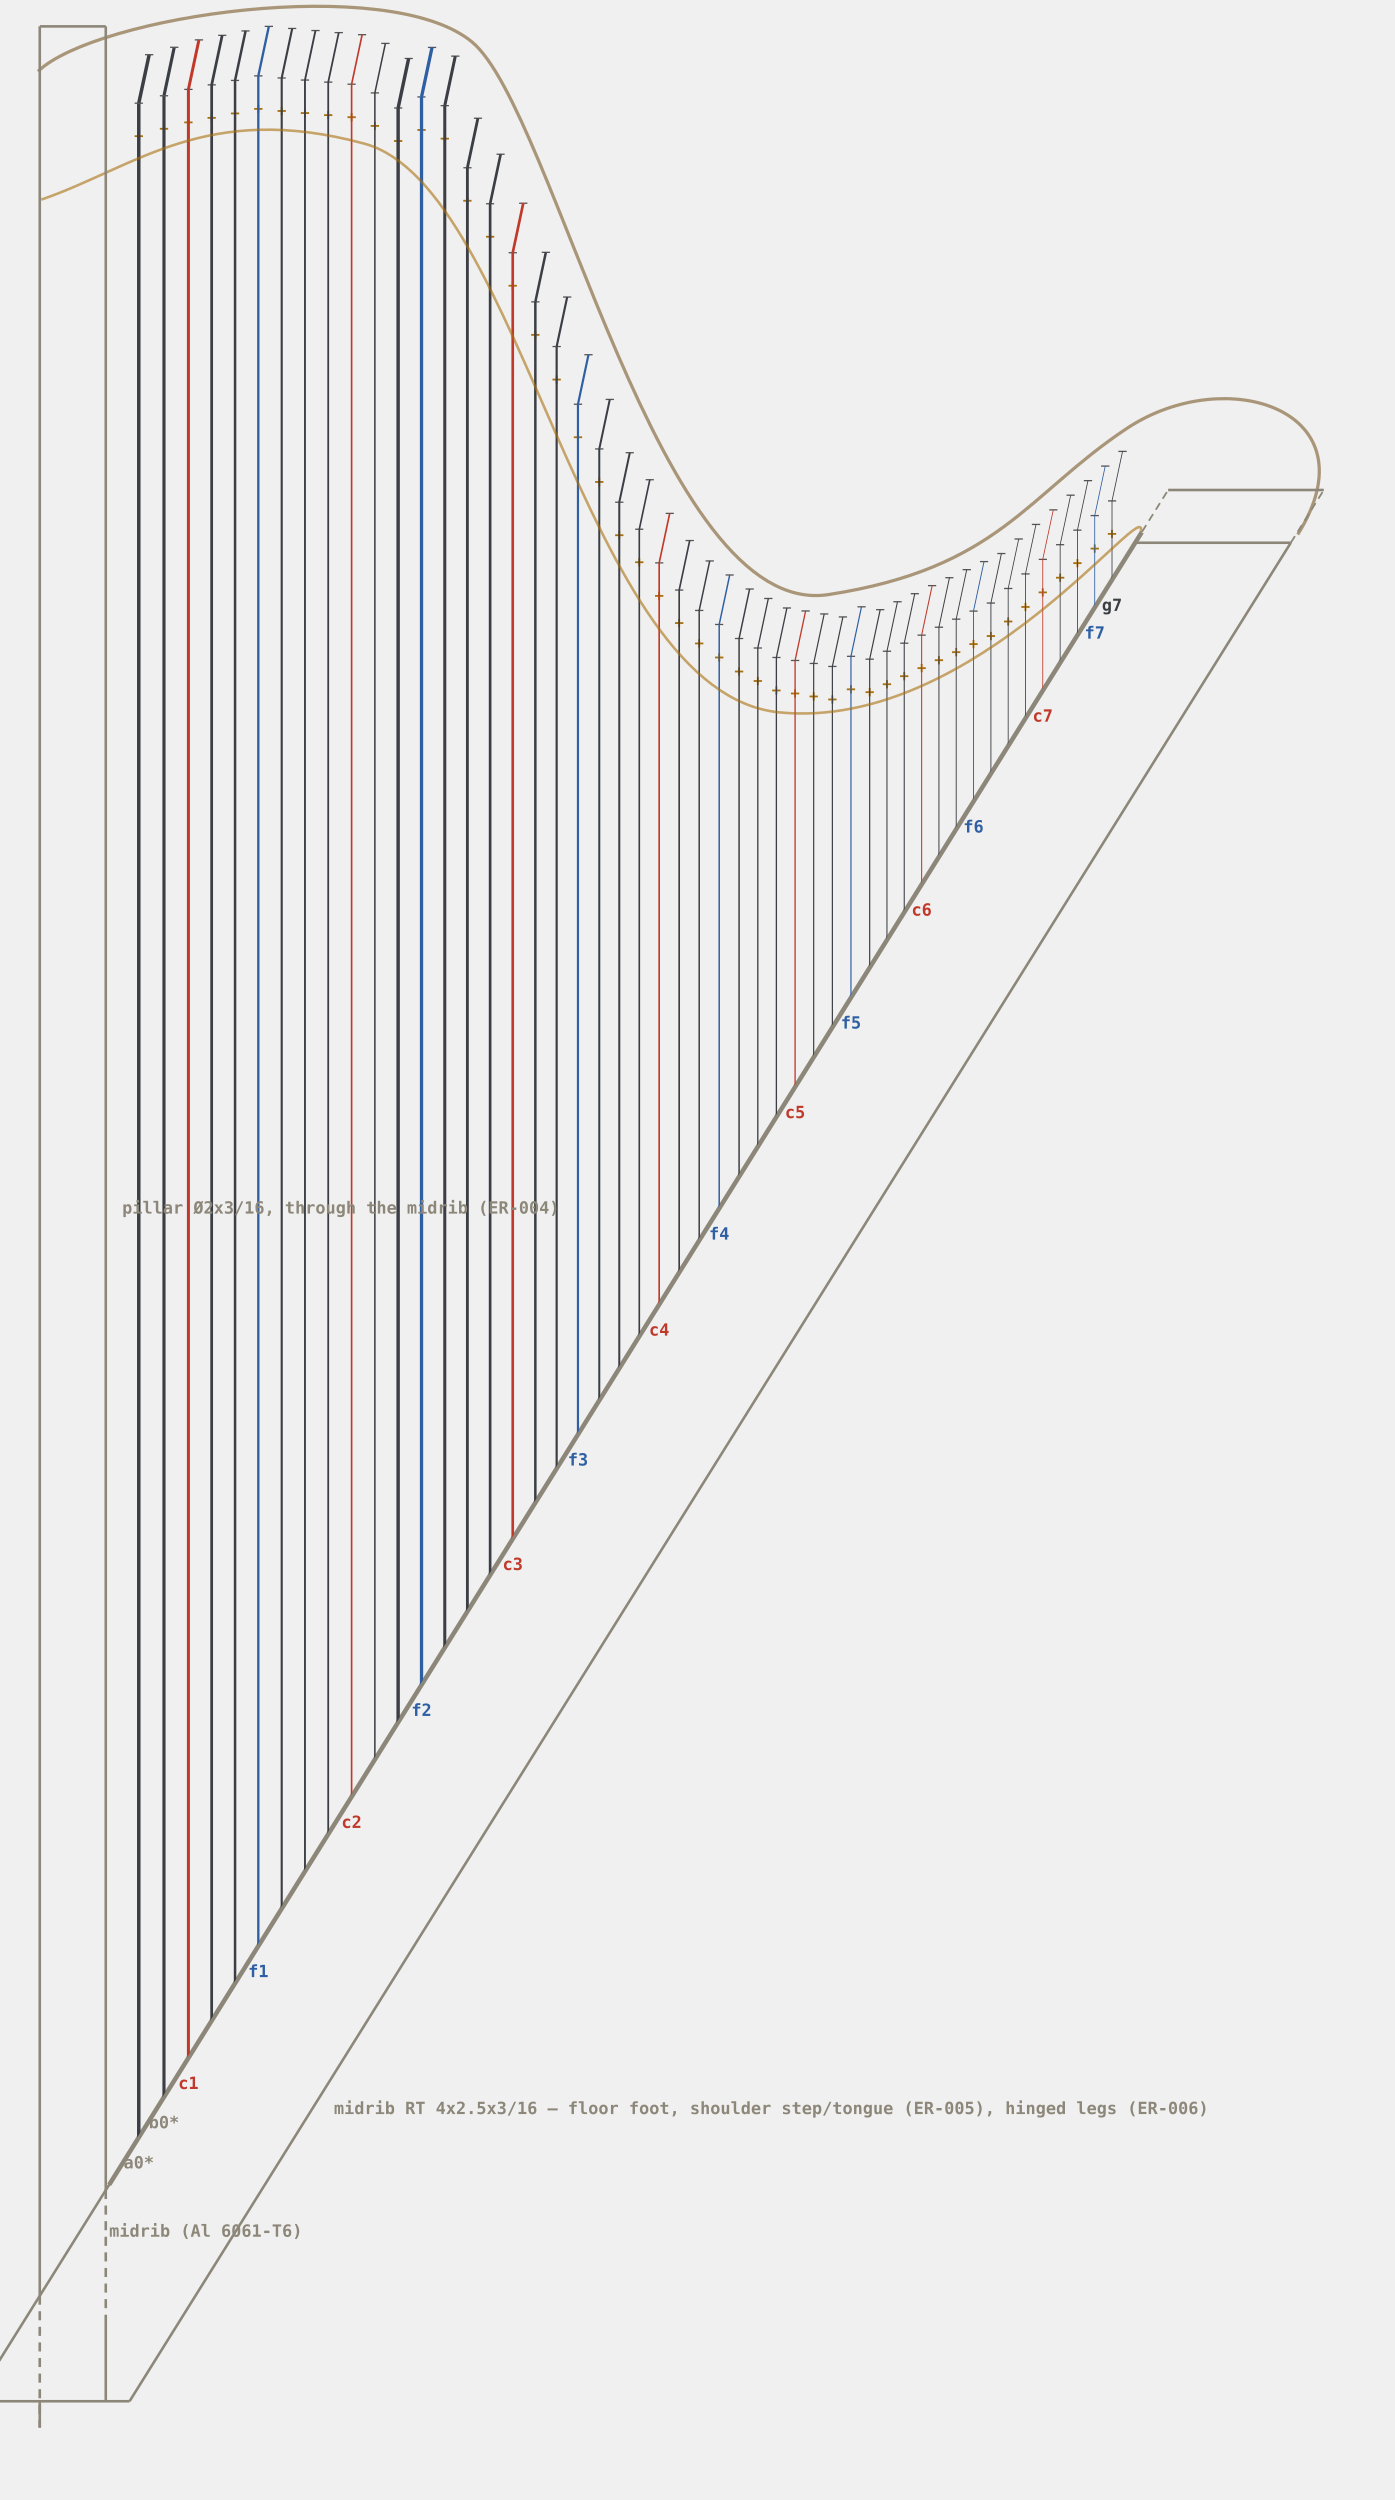
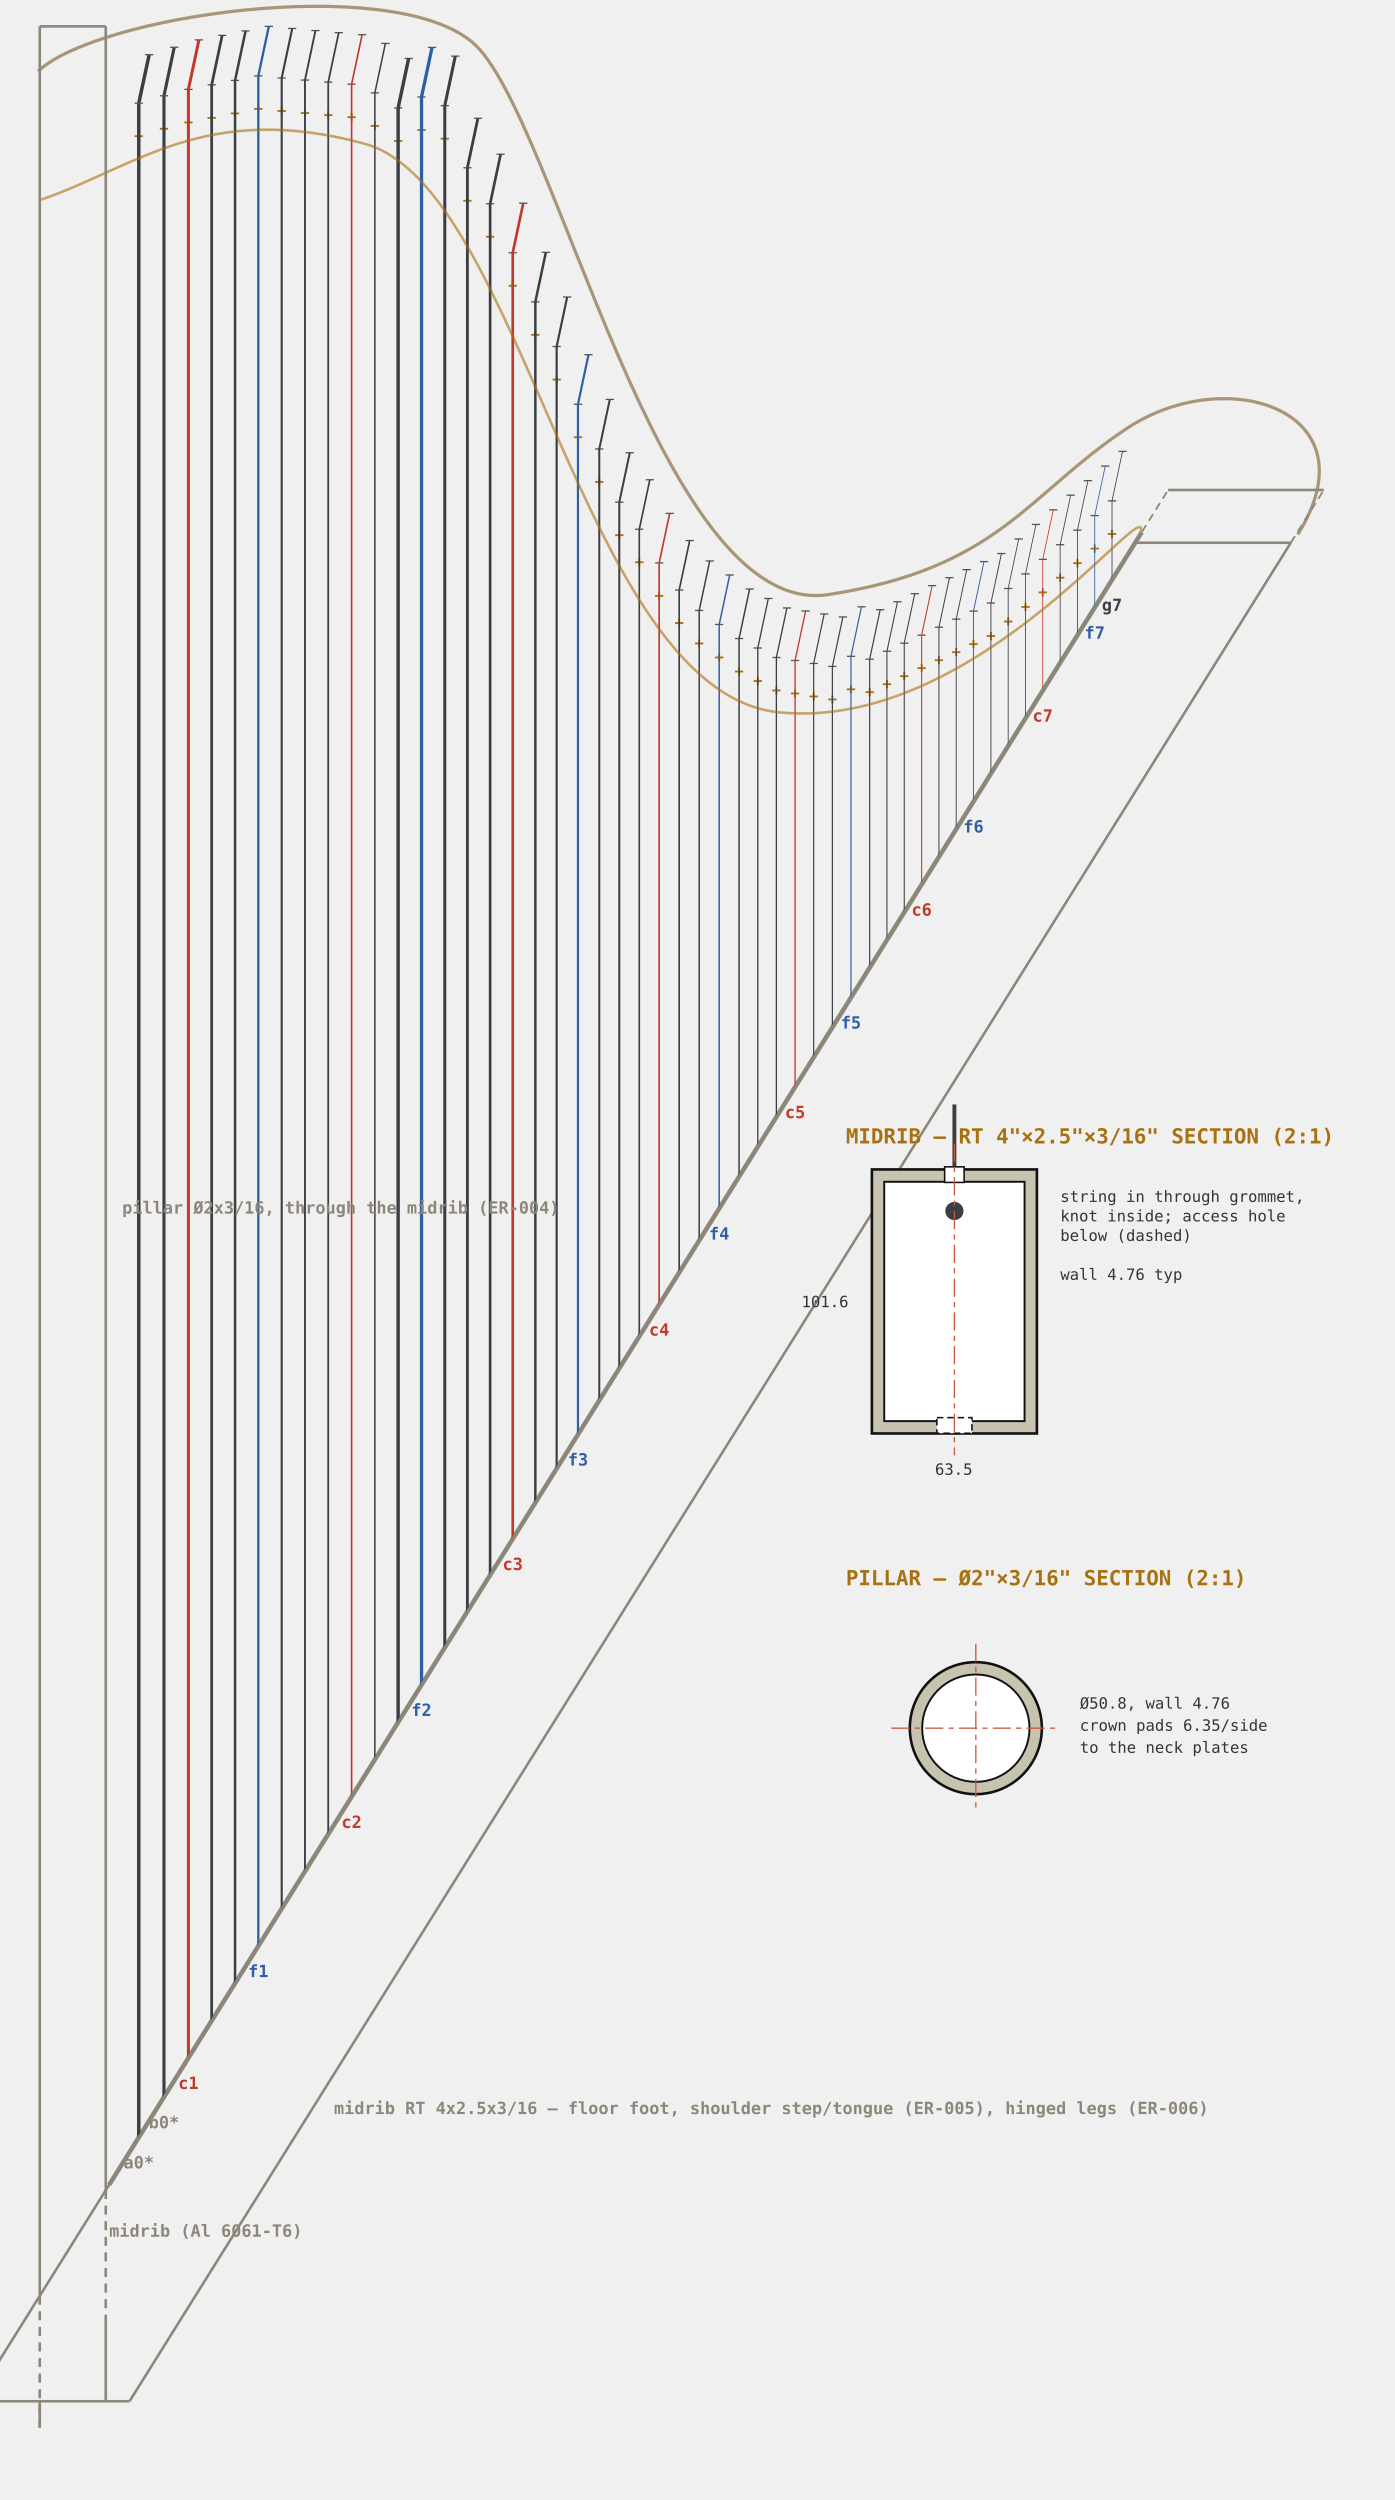
<svg xmlns="http://www.w3.org/2000/svg" width="1073mm" height="1924mm" viewBox="109 0 1073 1924" version="1.1" id="svg296">
  <defs id="defs296" />
  <style id="style1">.nl{font-size:13px;font-weight:700;font-family:ui-monospace,Menlo,Consolas,monospace}</style>
  <line x1="193.0" y1="1681.4" x2="987.7" y2="409.6" stroke="#8d877a" stroke-width="3.5" id="line1">
    </line>
  <text x="193.0" y="1721.4" class="nl" fill="#8d877a" id="text1">midrib (Al 6061-T6)</text>
  <g stroke="#555" stroke-width="1.0" fill="none" id="g95">
    <line x1="250.8" y1="68.8" x2="257.2" y2="68.8" id="line2" />
    <line x1="258.9" y1="30.7" x2="265.3" y2="30.7" id="line3" />
    <line x1="268.8" y1="65.3" x2="275.1" y2="65.3" id="line4" />
    <line x1="276.9" y1="27.2" x2="283.2" y2="27.2" id="line5" />
    <line x1="286.7" y1="61.9" x2="293.0" y2="61.9" id="line6" />
    <line x1="294.8" y1="23.8" x2="301.1" y2="23.8" id="line7" />
    <line x1="304.6" y1="58.4" x2="311.0" y2="58.4" id="line8" />
    <line x1="312.7" y1="20.3" x2="319.1" y2="20.3" id="line9" />
    <line x1="322.6" y1="60.0" x2="328.9" y2="60.0" id="line10" />
    <line x1="330.7" y1="21.9" x2="337.0" y2="21.9" id="line11" />
    <line x1="340.5" y1="61.6" x2="346.9" y2="61.6" id="line12" />
    <line x1="348.6" y1="23.5" x2="355.0" y2="23.5" id="line13" />
    <line x1="358.4" y1="63.2" x2="364.8" y2="63.2" id="line14" />
    <line x1="366.5" y1="25.1" x2="372.9" y2="25.1" id="line15" />
    <line x1="376.4" y1="64.8" x2="382.7" y2="64.8" id="line16" />
    <line x1="384.5" y1="26.7" x2="390.8" y2="26.7" id="line17" />
    <line x1="394.3" y1="71.5" x2="400.7" y2="71.5" id="line18" />
    <line x1="402.4" y1="33.4" x2="408.8" y2="33.4" id="line19" />
    <line x1="412.3" y1="83.1" x2="418.6" y2="83.1" id="line20" />
    <line x1="420.4" y1="45.0" x2="426.7" y2="45.0" id="line21" />
    <line x1="430.2" y1="74.6" x2="436.5" y2="74.6" id="line22" />
    <line x1="438.3" y1="36.5" x2="444.7" y2="36.5" id="line23" />
    <line x1="448.1" y1="81.3" x2="454.5" y2="81.3" id="line24" />
    <line x1="456.2" y1="43.2" x2="462.6" y2="43.2" id="line25" />
    <line x1="465.6" y1="129.1" x2="471.9" y2="129.1" id="line26" />
    <line x1="473.7" y1="91.0" x2="480.0" y2="91.0" id="line27" />
    <line x1="483.0" y1="156.8" x2="489.3" y2="156.8" id="line28" />
    <line x1="491.1" y1="118.7" x2="497.4" y2="118.7" id="line29" />
    <line x1="500.4" y1="194.5" x2="506.8" y2="194.5" id="line30" />
    <line x1="508.5" y1="156.4" x2="514.9" y2="156.4" id="line31" />
    <line x1="517.8" y1="232.3" x2="524.2" y2="232.3" id="line32" />
    <line x1="525.9" y1="194.2" x2="532.3" y2="194.2" id="line33" />
    <line x1="534.2" y1="266.7" x2="540.6" y2="266.7" id="line34" />
    <line x1="542.3" y1="228.6" x2="548.7" y2="228.6" id="line35" />
    <line x1="550.6" y1="311.1" x2="557.0" y2="311.1" id="line36" />
    <line x1="558.7" y1="273.0" x2="565.1" y2="273.0" id="line37" />
    <line x1="567.0" y1="345.5" x2="573.4" y2="345.5" id="line38" />
    <line x1="575.1" y1="307.4" x2="581.5" y2="307.4" id="line39" />
    <line x1="582.4" y1="386.5" x2="588.8" y2="386.5" id="line40" />
    <line x1="590.5" y1="348.4" x2="596.8" y2="348.4" id="line41" />
    <line x1="597.8" y1="407.3" x2="604.1" y2="407.3" id="line42" />
    <line x1="605.9" y1="369.2" x2="612.2" y2="369.2" id="line43" />
    <line x1="613.2" y1="433.2" x2="619.5" y2="433.2" id="line44" />
    <line x1="621.3" y1="395.1" x2="627.6" y2="395.1" id="line45" />
    <line x1="628.5" y1="454.1" x2="634.9" y2="454.1" id="line46" />
    <line x1="636.6" y1="416.0" x2="643.0" y2="416.0" id="line47" />
    <line x1="643.9" y1="469.8" x2="650.3" y2="469.8" id="line48" />
    <line x1="652.0" y1="431.7" x2="658.4" y2="431.7" id="line49" />
    <line x1="659.3" y1="480.6" x2="665.6" y2="480.6" id="line50" />
    <line x1="667.4" y1="442.5" x2="673.7" y2="442.5" id="line51" />
    <line x1="674.6" y1="491.4" x2="681.0" y2="491.4" id="line52" />
    <line x1="682.8" y1="453.3" x2="689.1" y2="453.3" id="line53" />
    <line x1="689.0" y1="498.7" x2="695.4" y2="498.7" id="line54" />
    <line x1="697.1" y1="460.6" x2="703.5" y2="460.6" id="line55" />
    <line x1="703.4" y1="506.0" x2="709.7" y2="506.0" id="line56" />
    <line x1="711.5" y1="467.9" x2="717.8" y2="467.9" id="line57" />
    <line x1="717.7" y1="508.3" x2="724.1" y2="508.3" id="line58" />
    <line x1="725.8" y1="470.2" x2="732.2" y2="470.2" id="line59" />
    <line x1="732.1" y1="510.6" x2="738.4" y2="510.6" id="line60" />
    <line x1="740.2" y1="472.5" x2="746.5" y2="472.5" id="line61" />
    <line x1="746.4" y1="512.9" x2="752.8" y2="512.9" id="line62" />
    <line x1="754.5" y1="474.8" x2="760.9" y2="474.8" id="line63" />
    <line x1="760.8" y1="505.1" x2="767.1" y2="505.1" id="line64" />
    <line x1="768.9" y1="467.0" x2="775.2" y2="467.0" id="line65" />
    <line x1="775.1" y1="507.3" x2="781.5" y2="507.3" id="line66" />
    <line x1="783.2" y1="469.2" x2="789.6" y2="469.2" id="line67" />
    <line x1="788.4" y1="501.2" x2="794.8" y2="501.2" id="line68" />
    <line x1="796.5" y1="463.1" x2="802.9" y2="463.1" id="line69" />
    <line x1="801.8" y1="495.0" x2="808.1" y2="495.0" id="line70" />
    <line x1="809.9" y1="456.9" x2="816.2" y2="456.9" id="line71" />
    <line x1="815.1" y1="488.8" x2="821.4" y2="488.8" id="line72" />
    <line x1="823.2" y1="450.7" x2="829.5" y2="450.7" id="line73" />
    <line x1="828.4" y1="482.7" x2="834.8" y2="482.7" id="line74" />
    <line x1="836.5" y1="444.6" x2="842.8" y2="444.6" id="line75" />
    <line x1="841.7" y1="476.5" x2="848.1" y2="476.5" id="line76" />
    <line x1="849.8" y1="438.4" x2="856.2" y2="438.4" id="line77" />
    <line x1="855.1" y1="470.3" x2="861.4" y2="470.3" id="line78" />
    <line x1="863.2" y1="432.2" x2="869.5" y2="432.2" id="line79" />
    <line x1="868.4" y1="464.1" x2="874.7" y2="464.1" id="line80" />
    <line x1="876.5" y1="426.0" x2="882.8" y2="426.0" id="line81" />
    <line x1="881.7" y1="452.9" x2="888.1" y2="452.9" id="line82" />
    <line x1="889.8" y1="414.8" x2="896.2" y2="414.8" id="line83" />
    <line x1="895.0" y1="441.7" x2="901.4" y2="441.7" id="line84" />
    <line x1="903.1" y1="403.6" x2="909.5" y2="403.6" id="line85" />
    <line x1="908.4" y1="430.5" x2="914.7" y2="430.5" id="line86" />
    <line x1="916.5" y1="392.4" x2="922.8" y2="392.4" id="line87" />
    <line x1="921.7" y1="419.2" x2="928.0" y2="419.2" id="line88" />
    <line x1="929.8" y1="381.1" x2="936.1" y2="381.1" id="line89" />
    <line x1="935.0" y1="408.0" x2="941.3" y2="408.0" id="line90" />
    <line x1="943.1" y1="369.9" x2="949.5" y2="369.9" id="line91" />
    <line x1="948.3" y1="396.8" x2="954.7" y2="396.8" id="line92" />
    <line x1="956.4" y1="358.7" x2="962.8" y2="358.7" id="line93" />
    <line x1="961.7" y1="385.5" x2="968.0" y2="385.5" id="line94" />
    <line x1="969.7" y1="347.4" x2="976.1" y2="347.4" id="line95" />
  </g>
  <line x1="254.0" y1="68.8" x2="262.1" y2="30.7" stroke="#c0392b" stroke-width="2.311" id="line96" />
  <line x1="271.9" y1="65.3" x2="280.0" y2="27.2" stroke="#3b3e44" stroke-width="2.108" id="line97" />
  <line x1="289.9" y1="61.9" x2="298.0" y2="23.8" stroke="#3b3e44" stroke-width="1.930" id="line98" />
  <line x1="307.8" y1="58.4" x2="315.9" y2="20.3" stroke="#2e5fa3" stroke-width="1.803" id="line99" />
  <line x1="325.8" y1="60.0" x2="333.9" y2="21.9" stroke="#3b3e44" stroke-width="1.626" id="line100" />
  <line x1="343.7" y1="61.6" x2="351.8" y2="23.5" stroke="#3b3e44" stroke-width="1.448" id="line101" />
  <line x1="361.6" y1="63.2" x2="369.7" y2="25.1" stroke="#3b3e44" stroke-width="1.372" id="line102" />
  <line x1="379.6" y1="64.8" x2="387.7" y2="26.7" stroke="#c0392b" stroke-width="1.270" id="line103" />
  <line x1="397.5" y1="71.5" x2="405.6" y2="33.4" stroke="#3b3e44" stroke-width="1.168" id="line104" />
  <line x1="415.4" y1="83.1" x2="423.5" y2="45.0" stroke="#3b3e44" stroke-width="2.642" id="line105" />
  <line x1="433.4" y1="74.6" x2="441.5" y2="36.5" stroke="#2e5fa3" stroke-width="2.540" id="line106" />
  <line x1="451.3" y1="81.3" x2="459.4" y2="43.2" stroke="#3b3e44" stroke-width="2.337" id="line107" />
  <line x1="468.7" y1="129.1" x2="476.8" y2="91.0" stroke="#3b3e44" stroke-width="2.184" id="line108" />
  <line x1="486.2" y1="156.8" x2="494.3" y2="118.7" stroke="#3b3e44" stroke-width="2.057" id="line109" />
  <line x1="503.6" y1="194.5" x2="511.7" y2="156.4" stroke="#c0392b" stroke-width="2.057" id="line110" />
  <line x1="521.0" y1="232.3" x2="529.1" y2="194.2" stroke="#3b3e44" stroke-width="1.930" id="line111" />
  <line x1="537.4" y1="266.7" x2="545.5" y2="228.6" stroke="#3b3e44" stroke-width="1.676" id="line112" />
  <line x1="553.8" y1="311.1" x2="561.9" y2="273.0" stroke="#2e5fa3" stroke-width="1.676" id="line113" />
  <line x1="570.2" y1="345.5" x2="578.3" y2="307.4" stroke="#3b3e44" stroke-width="1.549" id="line114" />
  <line x1="585.6" y1="386.5" x2="593.7" y2="348.4" stroke="#3b3e44" stroke-width="1.549" id="line115" />
  <line x1="601.0" y1="407.3" x2="609.1" y2="369.2" stroke="#3b3e44" stroke-width="1.270" id="line116" />
  <line x1="616.3" y1="433.2" x2="624.4" y2="395.1" stroke="#c0392b" stroke-width="1.270" id="line117" />
  <line x1="631.7" y1="454.1" x2="639.8" y2="416.0" stroke="#3b3e44" stroke-width="1.270" id="line118" />
  <line x1="647.1" y1="469.8" x2="655.2" y2="431.7" stroke="#3b3e44" stroke-width="1.143" id="line119" />
  <line x1="662.5" y1="480.6" x2="670.6" y2="442.5" stroke="#2e5fa3" stroke-width="1.143" id="line120" />
  <line x1="677.8" y1="491.4" x2="685.9" y2="453.3" stroke="#3b3e44" stroke-width="1.143" id="line121" />
  <line x1="692.2" y1="498.7" x2="700.3" y2="460.6" stroke="#3b3e44" stroke-width="1.016" id="line122" />
  <line x1="706.5" y1="506.0" x2="714.6" y2="467.9" stroke="#3b3e44" stroke-width="1.016" id="line123" />
  <line x1="720.9" y1="508.3" x2="729.0" y2="470.2" stroke="#c0392b" stroke-width="1.016" id="line124" />
  <line x1="735.2" y1="510.6" x2="743.3" y2="472.5" stroke="#3b3e44" stroke-width="0.914" id="line125" />
  <line x1="749.6" y1="512.9" x2="757.7" y2="474.8" stroke="#3b3e44" stroke-width="0.914" id="line126" />
  <line x1="763.9" y1="505.1" x2="772.0" y2="467.0" stroke="#2e5fa3" stroke-width="0.914" id="line127" />
  <line x1="778.3" y1="507.3" x2="786.4" y2="469.2" stroke="#3b3e44" stroke-width="0.914" id="line128" />
  <line x1="791.6" y1="501.2" x2="799.7" y2="463.1" stroke="#3b3e44" stroke-width="0.813" id="line129" />
  <line x1="804.9" y1="495.0" x2="813.0" y2="456.9" stroke="#3b3e44" stroke-width="0.813" id="line130" />
  <line x1="818.3" y1="488.8" x2="826.4" y2="450.7" stroke="#c0392b" stroke-width="0.813" id="line131" />
  <line x1="831.6" y1="482.7" x2="839.7" y2="444.6" stroke="#3b3e44" stroke-width="0.762" id="line132" />
  <line x1="844.9" y1="476.5" x2="853.0" y2="438.4" stroke="#3b3e44" stroke-width="0.711" id="line133" />
  <line x1="858.2" y1="470.3" x2="866.3" y2="432.2" stroke="#2e5fa3" stroke-width="0.711" id="line134" />
  <line x1="871.6" y1="464.1" x2="879.7" y2="426.0" stroke="#3b3e44" stroke-width="0.711" id="line135" />
  <line x1="884.9" y1="452.9" x2="893.0" y2="414.8" stroke="#3b3e44" stroke-width="0.635" id="line136" />
  <line x1="898.2" y1="441.7" x2="906.3" y2="403.6" stroke="#3b3e44" stroke-width="0.635" id="line137" />
  <line x1="911.5" y1="430.5" x2="919.6" y2="392.4" stroke="#c0392b" stroke-width="0.635" id="line138" />
  <line x1="924.9" y1="419.2" x2="933.0" y2="381.1" stroke="#3b3e44" stroke-width="0.635" id="line139" />
  <line x1="938.2" y1="408.0" x2="946.3" y2="369.9" stroke="#3b3e44" stroke-width="0.635" id="line140" />
  <line x1="951.5" y1="396.8" x2="959.6" y2="358.7" stroke="#2e5fa3" stroke-width="0.635" id="line141" />
  <line x1="964.8" y1="385.5" x2="972.9" y2="347.4" stroke="#3b3e44" stroke-width="0.635" id="line142" />
  <g stroke="#a8700f" stroke-width="1.4" id="g144">
    <line x1="250.8" y1="94.2" x2="257.2" y2="94.2" id="line143" />
    <line x1="254.0" y1="91.0" x2="254.0" y2="97.4" id="line144" />
  </g>
  <g stroke="#a8700f" stroke-width="1.4" id="g146">
    <line x1="268.7" y1="90.7" x2="275.1" y2="90.7" id="line145" />
    <line x1="271.9" y1="87.5" x2="271.9" y2="93.9" id="line146" />
  </g>
  <g stroke="#a8700f" stroke-width="1.4" id="g148">
    <line x1="286.7" y1="87.3" x2="293.1" y2="87.3" id="line147" />
    <line x1="289.9" y1="84.1" x2="289.9" y2="90.5" id="line148" />
  </g>
  <g stroke="#a8700f" stroke-width="1.4" id="g150">
    <line x1="304.6" y1="83.8" x2="311.0" y2="83.8" id="line149" />
    <line x1="307.8" y1="80.6" x2="307.8" y2="87.0" id="line150" />
  </g>
  <g stroke="#a8700f" stroke-width="1.4" id="g152">
    <line x1="322.6" y1="85.4" x2="329.0" y2="85.4" id="line151" />
    <line x1="325.8" y1="82.2" x2="325.8" y2="88.6" id="line152" />
  </g>
  <g stroke="#a8700f" stroke-width="1.4" id="g154">
    <line x1="340.5" y1="87.0" x2="346.9" y2="87.0" id="line153" />
    <line x1="343.7" y1="83.8" x2="343.7" y2="90.2" id="line154" />
  </g>
  <g stroke="#a8700f" stroke-width="1.4" id="g156">
    <line x1="358.4" y1="88.6" x2="364.8" y2="88.6" id="line155" />
    <line x1="361.6" y1="85.4" x2="361.6" y2="91.8" id="line156" />
  </g>
  <g stroke="#a8700f" stroke-width="1.4" id="g158">
    <line x1="376.4" y1="90.2" x2="382.8" y2="90.2" id="line157" />
    <line x1="379.6" y1="87.0" x2="379.6" y2="93.4" id="line158" />
  </g>
  <g stroke="#a8700f" stroke-width="1.4" id="g160">
    <line x1="394.3" y1="96.9" x2="400.7" y2="96.9" id="line159" />
    <line x1="397.5" y1="93.7" x2="397.5" y2="100.1" id="line160" />
  </g>
  <g stroke="#a8700f" stroke-width="1.4" id="g162">
    <line x1="412.2" y1="108.5" x2="418.6" y2="108.5" id="line161" />
    <line x1="415.4" y1="105.3" x2="415.4" y2="111.7" id="line162" />
  </g>
  <g stroke="#a8700f" stroke-width="1.4" id="g164">
    <line x1="430.2" y1="100.0" x2="436.6" y2="100.0" id="line163" />
    <line x1="433.4" y1="96.8" x2="433.4" y2="103.2" id="line164" />
  </g>
  <g stroke="#a8700f" stroke-width="1.4" id="g166">
    <line x1="448.1" y1="106.7" x2="454.5" y2="106.7" id="line165" />
    <line x1="451.3" y1="103.5" x2="451.3" y2="109.9" id="line166" />
  </g>
  <g stroke="#a8700f" stroke-width="1.4" id="g168">
    <line x1="465.5" y1="154.5" x2="471.9" y2="154.5" id="line167" />
    <line x1="468.7" y1="151.3" x2="468.7" y2="157.7" id="line168" />
  </g>
  <g stroke="#a8700f" stroke-width="1.4" id="g170">
    <line x1="483.0" y1="182.2" x2="489.4" y2="182.2" id="line169" />
    <line x1="486.2" y1="179.0" x2="486.2" y2="185.4" id="line170" />
  </g>
  <g stroke="#a8700f" stroke-width="1.4" id="g172">
    <line x1="500.4" y1="219.9" x2="506.8" y2="219.9" id="line171" />
    <line x1="503.6" y1="216.7" x2="503.6" y2="223.1" id="line172" />
  </g>
  <g stroke="#a8700f" stroke-width="1.4" id="g174">
    <line x1="517.8" y1="257.7" x2="524.2" y2="257.7" id="line173" />
    <line x1="521.0" y1="254.5" x2="521.0" y2="260.9" id="line174" />
  </g>
  <g stroke="#a8700f" stroke-width="1.4" id="g176">
    <line x1="534.2" y1="292.1" x2="540.6" y2="292.1" id="line175" />
    <line x1="537.4" y1="288.9" x2="537.4" y2="295.3" id="line176" />
  </g>
  <g stroke="#a8700f" stroke-width="1.4" id="g178">
    <line x1="550.6" y1="336.5" x2="557.0" y2="336.5" id="line177" />
    <line x1="553.8" y1="333.3" x2="553.8" y2="339.7" id="line178" />
  </g>
  <g stroke="#a8700f" stroke-width="1.4" id="g180">
    <line x1="567.0" y1="370.9" x2="573.4" y2="370.9" id="line179" />
    <line x1="570.2" y1="367.7" x2="570.2" y2="374.1" id="line180" />
  </g>
  <g stroke="#a8700f" stroke-width="1.4" id="g182">
    <line x1="582.4" y1="411.9" x2="588.8" y2="411.9" id="line181" />
    <line x1="585.6" y1="408.7" x2="585.6" y2="415.1" id="line182" />
  </g>
  <g stroke="#a8700f" stroke-width="1.4" id="g184">
    <line x1="597.8" y1="432.7" x2="604.2" y2="432.7" id="line183" />
    <line x1="601.0" y1="429.5" x2="601.0" y2="435.9" id="line184" />
  </g>
  <g stroke="#a8700f" stroke-width="1.4" id="g186">
    <line x1="613.1" y1="458.6" x2="619.5" y2="458.6" id="line185" />
    <line x1="616.3" y1="455.4" x2="616.3" y2="461.8" id="line186" />
  </g>
  <g stroke="#a8700f" stroke-width="1.4" id="g188">
    <line x1="628.5" y1="479.5" x2="634.9" y2="479.5" id="line187" />
    <line x1="631.7" y1="476.3" x2="631.7" y2="482.7" id="line188" />
  </g>
  <g stroke="#a8700f" stroke-width="1.4" id="g190">
    <line x1="643.9" y1="495.2" x2="650.3" y2="495.2" id="line189" />
    <line x1="647.1" y1="492.0" x2="647.1" y2="498.4" id="line190" />
  </g>
  <g stroke="#a8700f" stroke-width="1.4" id="g192">
    <line x1="659.3" y1="506.0" x2="665.7" y2="506.0" id="line191" />
    <line x1="662.5" y1="502.8" x2="662.5" y2="509.2" id="line192" />
  </g>
  <g stroke="#a8700f" stroke-width="1.4" id="g194">
    <line x1="674.6" y1="516.8" x2="681.0" y2="516.8" id="line193" />
    <line x1="677.8" y1="513.6" x2="677.8" y2="520.0" id="line194" />
  </g>
  <g stroke="#a8700f" stroke-width="1.4" id="g196">
    <line x1="689.0" y1="524.1" x2="695.4" y2="524.1" id="line195" />
    <line x1="692.2" y1="520.9" x2="692.2" y2="527.3" id="line196" />
  </g>
  <g stroke="#a8700f" stroke-width="1.4" id="g198">
    <line x1="703.3" y1="531.4" x2="709.7" y2="531.4" id="line197" />
    <line x1="706.5" y1="528.2" x2="706.5" y2="534.6" id="line198" />
  </g>
  <g stroke="#a8700f" stroke-width="1.4" id="g200">
    <line x1="717.7" y1="533.7" x2="724.1" y2="533.7" id="line199" />
    <line x1="720.9" y1="530.5" x2="720.9" y2="536.9" id="line200" />
  </g>
  <g stroke="#a8700f" stroke-width="1.4" id="g202">
    <line x1="732.0" y1="536.0" x2="738.4" y2="536.0" id="line201" />
    <line x1="735.2" y1="532.8" x2="735.2" y2="539.2" id="line202" />
  </g>
  <g stroke="#a8700f" stroke-width="1.4" id="g204">
    <line x1="746.4" y1="538.3" x2="752.8" y2="538.3" id="line203" />
    <line x1="749.6" y1="535.1" x2="749.6" y2="541.5" id="line204" />
  </g>
  <g stroke="#a8700f" stroke-width="1.4" id="g206">
    <line x1="760.7" y1="530.5" x2="767.1" y2="530.5" id="line205" />
    <line x1="763.9" y1="527.3" x2="763.9" y2="533.7" id="line206" />
  </g>
  <g stroke="#a8700f" stroke-width="1.4" id="g208">
    <line x1="775.1" y1="532.7" x2="781.5" y2="532.7" id="line207" />
    <line x1="778.3" y1="529.5" x2="778.3" y2="535.9" id="line208" />
  </g>
  <g stroke="#a8700f" stroke-width="1.4" id="g210">
    <line x1="788.4" y1="526.6" x2="794.8" y2="526.6" id="line209" />
    <line x1="791.6" y1="523.4" x2="791.6" y2="529.8" id="line210" />
  </g>
  <g stroke="#a8700f" stroke-width="1.4" id="g212">
    <line x1="801.7" y1="520.4" x2="808.1" y2="520.4" id="line211" />
    <line x1="804.9" y1="517.2" x2="804.9" y2="523.6" id="line212" />
  </g>
  <g stroke="#a8700f" stroke-width="1.4" id="g214">
    <line x1="815.1" y1="514.2" x2="821.5" y2="514.2" id="line213" />
    <line x1="818.3" y1="511.0" x2="818.3" y2="517.4" id="line214" />
  </g>
  <g stroke="#a8700f" stroke-width="1.4" id="g216">
    <line x1="828.4" y1="508.1" x2="834.8" y2="508.1" id="line215" />
    <line x1="831.6" y1="504.9" x2="831.6" y2="511.3" id="line216" />
  </g>
  <g stroke="#a8700f" stroke-width="1.4" id="g218">
    <line x1="841.7" y1="501.9" x2="848.1" y2="501.9" id="line217" />
    <line x1="844.9" y1="498.7" x2="844.9" y2="505.1" id="line218" />
  </g>
  <g stroke="#a8700f" stroke-width="1.4" id="g220">
    <line x1="855.0" y1="495.7" x2="861.4" y2="495.7" id="line219" />
    <line x1="858.2" y1="492.5" x2="858.2" y2="498.9" id="line220" />
  </g>
  <g stroke="#a8700f" stroke-width="1.4" id="g222">
    <line x1="868.4" y1="489.5" x2="874.8" y2="489.5" id="line221" />
    <line x1="871.6" y1="486.3" x2="871.6" y2="492.7" id="line222" />
  </g>
  <g stroke="#a8700f" stroke-width="1.4" id="g224">
    <line x1="881.7" y1="478.3" x2="888.1" y2="478.3" id="line223" />
    <line x1="884.9" y1="475.1" x2="884.9" y2="481.5" id="line224" />
  </g>
  <g stroke="#a8700f" stroke-width="1.4" id="g226">
    <line x1="895.0" y1="467.1" x2="901.4" y2="467.1" id="line225" />
    <line x1="898.2" y1="463.9" x2="898.2" y2="470.3" id="line226" />
  </g>
  <g stroke="#a8700f" stroke-width="1.4" id="g228">
    <line x1="908.3" y1="455.9" x2="914.7" y2="455.9" id="line227" />
    <line x1="911.5" y1="452.7" x2="911.5" y2="459.1" id="line228" />
  </g>
  <g stroke="#a8700f" stroke-width="1.4" id="g230">
    <line x1="921.7" y1="444.6" x2="928.1" y2="444.6" id="line229" />
    <line x1="924.9" y1="441.4" x2="924.9" y2="447.8" id="line230" />
  </g>
  <g stroke="#a8700f" stroke-width="1.4" id="g232">
    <line x1="935.0" y1="433.4" x2="941.4" y2="433.4" id="line231" />
    <line x1="938.2" y1="430.2" x2="938.2" y2="436.6" id="line232" />
  </g>
  <g stroke="#a8700f" stroke-width="1.4" id="g234">
    <line x1="948.3" y1="422.2" x2="954.7" y2="422.2" id="line233" />
    <line x1="951.5" y1="419.0" x2="951.5" y2="425.4" id="line234" />
  </g>
  <g stroke="#a8700f" stroke-width="1.4" id="g236">
    <line x1="961.6" y1="410.9" x2="968.0" y2="410.9" id="line235" />
    <line x1="964.8" y1="407.7" x2="964.8" y2="414.1" id="line236" />
  </g>
  <g stroke="#a8700f" stroke-width="1.4" id="g238">
    <line x1="232.0" y1="99.1" x2="238.4" y2="99.1" id="line237" />
    <line x1="235.2" y1="95.9" x2="235.2" y2="102.3" id="line238" />
  </g>
  <g stroke="#a8700f" stroke-width="1.4" id="g240">
    <line x1="212.6" y1="104.8" x2="219.0" y2="104.8" id="line239" />
    <line x1="215.8" y1="101.6" x2="215.8" y2="108.0" id="line240" />
  </g>
  <line x1="964.8" y1="446.2" x2="964.8" y2="385.5" stroke="#3b3e44" stroke-width="0.635" id="line241">
    </line>
  <text x="964.8" y="470.2" class="nl" fill="#3b3e44" text-anchor="middle" id="text241">g7</text>
  <line x1="951.5" y1="467.5" x2="951.5" y2="396.8" stroke="#2e5fa3" stroke-width="0.635" id="line242">
    </line>
  <text x="951.5" y="491.5" class="nl" fill="#2e5fa3" text-anchor="middle" id="text242">f7</text>
  <line x1="938.2" y1="488.8" x2="938.2" y2="408.0" stroke="#3b3e44" stroke-width="0.635" id="line243">
    </line>
  <line x1="924.9" y1="510.1" x2="924.9" y2="419.2" stroke="#3b3e44" stroke-width="0.635" id="line244">
    </line>
  <line x1="911.5" y1="531.4" x2="911.5" y2="430.5" stroke="#c0392b" stroke-width="0.635" id="line245">
    </line>
  <text x="911.5" y="555.4" class="nl" fill="#c0392b" text-anchor="middle" id="text245">c7</text>
  <line x1="898.2" y1="552.8" x2="898.2" y2="441.7" stroke="#3b3e44" stroke-width="0.635" id="line246">
    </line>
  <line x1="884.9" y1="574.1" x2="884.9" y2="452.9" stroke="#3b3e44" stroke-width="0.635" id="line247">
    </line>
  <line x1="871.6" y1="595.4" x2="871.6" y2="464.1" stroke="#3b3e44" stroke-width="0.711" id="line248">
    </line>
  <line x1="858.2" y1="616.7" x2="858.2" y2="470.3" stroke="#2e5fa3" stroke-width="0.711" id="line249">
    </line>
  <text x="858.2" y="640.7" class="nl" fill="#2e5fa3" text-anchor="middle" id="text249">f6</text>
  <line x1="844.9" y1="638.1" x2="844.9" y2="476.5" stroke="#3b3e44" stroke-width="0.711" id="line250">
    </line>
  <line x1="831.6" y1="659.4" x2="831.6" y2="482.7" stroke="#3b3e44" stroke-width="0.762" id="line251">
    </line>
  <line x1="818.3" y1="680.7" x2="818.3" y2="488.8" stroke="#c0392b" stroke-width="0.813" id="line252">
    </line>
  <text x="818.3" y="704.7" class="nl" fill="#c0392b" text-anchor="middle" id="text252">c6</text>
  <line x1="804.9" y1="702.0" x2="804.9" y2="495.0" stroke="#3b3e44" stroke-width="0.813" id="line253">
    </line>
  <line x1="791.6" y1="723.4" x2="791.6" y2="501.2" stroke="#3b3e44" stroke-width="0.813" id="line254">
    </line>
  <line x1="778.3" y1="744.7" x2="778.3" y2="507.3" stroke="#3b3e44" stroke-width="0.914" id="line255">
    </line>
  <line x1="763.9" y1="767.6" x2="763.9" y2="505.1" stroke="#2e5fa3" stroke-width="0.914" id="line256">
    </line>
  <text x="763.9" y="791.6" class="nl" fill="#2e5fa3" text-anchor="middle" id="text256">f5</text>
  <line x1="749.6" y1="790.6" x2="749.6" y2="512.9" stroke="#3b3e44" stroke-width="0.914" id="line257">
    </line>
  <line x1="735.2" y1="813.6" x2="735.2" y2="510.6" stroke="#3b3e44" stroke-width="0.914" id="line258">
    </line>
  <line x1="720.9" y1="836.5" x2="720.9" y2="508.3" stroke="#c0392b" stroke-width="1.016" id="line259">
    </line>
  <text x="720.9" y="860.5" class="nl" fill="#c0392b" text-anchor="middle" id="text259">c5</text>
  <line x1="706.5" y1="859.5" x2="706.5" y2="506.0" stroke="#3b3e44" stroke-width="1.016" id="line260">
    </line>
  <line x1="692.2" y1="882.5" x2="692.2" y2="498.7" stroke="#3b3e44" stroke-width="1.016" id="line261">
    </line>
  <line x1="677.8" y1="905.4" x2="677.8" y2="491.4" stroke="#3b3e44" stroke-width="1.143" id="line262">
    </line>
  <line x1="662.5" y1="930.0" x2="662.5" y2="480.6" stroke="#2e5fa3" stroke-width="1.143" id="line263">
    </line>
  <text x="662.5" y="954.0" class="nl" fill="#2e5fa3" text-anchor="middle" id="text263">f4</text>
  <line x1="647.1" y1="954.6" x2="647.1" y2="469.8" stroke="#3b3e44" stroke-width="1.143" id="line264">
    </line>
  <line x1="631.7" y1="979.2" x2="631.7" y2="454.1" stroke="#3b3e44" stroke-width="1.270" id="line265">
    </line>
  <line x1="616.3" y1="1003.9" x2="616.3" y2="433.2" stroke="#c0392b" stroke-width="1.270" id="line266">
    </line>
  <text x="616.3" y="1027.9" class="nl" fill="#c0392b" text-anchor="middle" id="text266">c4</text>
  <line x1="601.0" y1="1028.5" x2="601.0" y2="407.3" stroke="#3b3e44" stroke-width="1.270" id="line267">
    </line>
  <line x1="585.6" y1="1053.1" x2="585.6" y2="386.5" stroke="#3b3e44" stroke-width="1.549" id="line268">
    </line>
  <line x1="570.2" y1="1077.7" x2="570.2" y2="345.5" stroke="#3b3e44" stroke-width="1.549" id="line269">
    </line>
  <line x1="553.8" y1="1103.9" x2="553.8" y2="311.1" stroke="#2e5fa3" stroke-width="1.676" id="line270">
    </line>
  <text x="553.8" y="1127.9" class="nl" fill="#2e5fa3" text-anchor="middle" id="text270">f3</text>
  <line x1="537.4" y1="1130.2" x2="537.4" y2="266.7" stroke="#3b3e44" stroke-width="1.676" id="line271">
    </line>
  <line x1="521.0" y1="1156.4" x2="521.0" y2="232.3" stroke="#3b3e44" stroke-width="1.930" id="line272">
    </line>
  <line x1="503.6" y1="1184.3" x2="503.6" y2="194.5" stroke="#c0392b" stroke-width="2.057" id="line273">
    </line>
  <text x="503.6" y="1208.3" class="nl" fill="#c0392b" text-anchor="middle" id="text273">c3</text>
  <line x1="486.2" y1="1212.2" x2="486.2" y2="156.8" stroke="#3b3e44" stroke-width="2.057" id="line274">
    </line>
  <line x1="468.7" y1="1240.1" x2="468.7" y2="129.1" stroke="#3b3e44" stroke-width="2.184" id="line275">
    </line>
  <line x1="451.3" y1="1267.9" x2="451.3" y2="81.3" stroke="#3b3e44" stroke-width="2.337" id="line276">
    </line>
  <line x1="433.4" y1="1296.6" x2="433.4" y2="74.6" stroke="#2e5fa3" stroke-width="2.540" id="line277">
    </line>
  <text x="433.4" y="1320.6" class="nl" fill="#2e5fa3" text-anchor="middle" id="text277">f2</text>
  <line x1="415.4" y1="1325.4" x2="415.4" y2="83.1" stroke="#3b3e44" stroke-width="2.642" id="line278">
    </line>
  <line x1="397.5" y1="1354.1" x2="397.5" y2="71.5" stroke="#3b3e44" stroke-width="1.168" id="line279">
    </line>
  <line x1="379.6" y1="1382.8" x2="379.6" y2="64.8" stroke="#c0392b" stroke-width="1.270" id="line280">
    </line>
  <text x="379.6" y="1406.8" class="nl" fill="#c0392b" text-anchor="middle" id="text280">c2</text>
  <line x1="361.6" y1="1411.5" x2="361.6" y2="63.2" stroke="#3b3e44" stroke-width="1.372" id="line281">
    </line>
  <line x1="343.7" y1="1440.2" x2="343.7" y2="61.6" stroke="#3b3e44" stroke-width="1.448" id="line282">
    </line>
  <line x1="325.8" y1="1468.9" x2="325.8" y2="60.0" stroke="#3b3e44" stroke-width="1.626" id="line283">
    </line>
  <line x1="307.8" y1="1497.6" x2="307.8" y2="58.4" stroke="#2e5fa3" stroke-width="1.803" id="line284">
    </line>
  <text x="307.8" y="1521.6" class="nl" fill="#2e5fa3" text-anchor="middle" id="text284">f1</text>
  <line x1="289.9" y1="1526.3" x2="289.9" y2="61.9" stroke="#3b3e44" stroke-width="1.930" id="line285">
    </line>
  <line x1="271.9" y1="1555.0" x2="271.9" y2="65.3" stroke="#3b3e44" stroke-width="2.108" id="line286">
    </line>
  <line x1="254.0" y1="1583.7" x2="254.0" y2="68.8" stroke="#c0392b" stroke-width="2.311" id="line287">
    </line>
  <text x="254.0" y="1607.7" class="nl" fill="#c0392b" text-anchor="middle" id="text287">c1</text>
  <line x1="235.2" y1="1613.9" x2="235.2" y2="73.7" stroke="#3b3e44" stroke-width="2.426" id="line288">
    </line>
  <line x1="235.2" y1="73.7" x2="243.1" y2="36.4" stroke="#3b3e44" stroke-width="2.426" id="line289" />
  <g stroke="#555" stroke-width="1.0" id="g291">
    <line x1="232.0" y1="73.7" x2="238.4" y2="73.7" id="line290" />
    <line x1="239.9" y1="36.4" x2="246.3" y2="36.4" id="line291" />
  </g>
  <text x="235.2" y="1637.9" class="nl" fill="#8d877a" text-anchor="middle" id="text291">b0*</text>
  <line x1="215.8" y1="1644.8" x2="215.8" y2="79.4" stroke="#3b3e44" stroke-width="2.692" id="line292">
    </line>
  <line x1="215.8" y1="79.4" x2="223.8" y2="42.1" stroke="#3b3e44" stroke-width="2.692" id="line293" />
  <g stroke="#555" stroke-width="1.0" id="g295">
    <line x1="212.6" y1="79.4" x2="219.0" y2="79.4" id="line294" />
    <line x1="220.6" y1="42.1" x2="227.0" y2="42.1" id="line295" />
  </g>
  <text x="215.8" y="1668.8" class="nl" fill="#8d877a" text-anchor="middle" id="text295">a0*</text>
  <path d="M 138.22,54.935 C 182.636,12.264 408.329,-20.833 472.261,32.301 536.194,85.436 615.437,477.81 746.634,457.583 877.832,437.356 899.005,380.96 976.112,329.784 c 77.107,-51.176 191.195,-13.779 131.621,81.602" fill="none" stroke="#7a5a2a" stroke-width="2.5" opacity="0.6" id="path295">
    </path>
  <path d="m 140.746,153.632 c 72.366,-24.896 127.081,-76.072 248.719,-43.058 121.638,33.014 167.709,422.937 319.533,437.695 151.824,14.757 284.311,-170.726 277.986,-138.981" fill="none" stroke="#a8700f" stroke-width="2" opacity="0.6" id="path296">
    </path>
  <g id="frame-members">
    <line x1="88.9" y1="1848.0" x2="982.6" y2="417.7" stroke="#8d877a" stroke-width="2" />
    <line x1="982.6" y1="417.7" x2="1008.0" y2="377.1" stroke="#8d877a" stroke-width="1.4" stroke-dasharray="6 4" />
    <line x1="208.7" y1="1848.0" x2="1102.4" y2="417.7" stroke="#8d877a" stroke-width="2" />
    <line x1="1102.4" y1="417.7" x2="1127.8" y2="377.1" stroke="#8d877a" stroke-width="1.4" stroke-dasharray="6 4" />
    <line x1="88.9" y1="1848.0" x2="208.7" y2="1848.0" stroke="#8d877a" stroke-width="2" />
    <line x1="982.6" y1="417.7" x2="1102.4" y2="417.7" stroke="#8d877a" stroke-width="2" />
    <line x1="1008.0" y1="377.1" x2="1127.8" y2="377.1" stroke="#8d877a" stroke-width="2" />
    <line x1="139.6" y1="20.3" x2="139.6" y2="1766.7" stroke="#8d877a" stroke-width="2" />
    <line x1="139.6" y1="1766.7" x2="139.6" y2="1868.3" stroke="#8d877a" stroke-width="2" stroke-dasharray="7 5" />
    <line x1="139.6" y1="1868.3" x2="139.6" y2="1848.0" stroke="#8d877a" stroke-width="2" />
    <line x1="190.4" y1="20.3" x2="190.4" y2="1685.4" stroke="#8d877a" stroke-width="2" />
    <line x1="190.4" y1="1685.4" x2="190.4" y2="1787.0" stroke="#8d877a" stroke-width="2" stroke-dasharray="7 5" />
    <line x1="190.4" y1="1787.0" x2="190.4" y2="1848.0" stroke="#8d877a" stroke-width="2" />
    <line x1="139.6" y1="20.3" x2="190.4" y2="20.3" stroke="#8d877a" stroke-width="2" />
    <text x="366" y="1627" style="font:700 13px monospace" fill="#8d877a">midrib RT 4x2.5x3/16 — floor foot, shoulder step/tongue (ER-005), hinged legs (ER-006)</text>
    <text x="203" y="934" style="font:700 13px monospace" fill="#8d877a">pillar Ø2x3/16, through the midrib (ER-004)</text>
  </g>
+   <g id="cross-sections">
+     <text x="760" y="880" style="font:700 16px monospace" fill="#a8700f">MIDRIB — RT 4"×2.5"×3/16" SECTION (2:1)</text>
+     <rect x="780" y="900" width="127" height="203.2" fill="#c8c2b0" stroke="#111" stroke-width="2" />
+     <rect x="789.5" y="909.5" width="108" height="184.2" fill="#ffffff" stroke="#111" stroke-width="1.5" />
+     <line x1="843.5" y1="850" x2="843.5" y2="900" stroke="#3b3e44" stroke-width="3" />
+     <rect x="836" y="898" width="15" height="12" fill="#ffffff" stroke="#111" stroke-width="1.2" />
+     <circle cx="843.5" cy="932" r="7" fill="#3b3e44" />
+     <rect x="830" y="1091" width="27" height="12" fill="#ffffff" stroke="#111" stroke-width="1.2" stroke-dasharray="5 3" />
+     <line x1="843.5" y1="880" x2="843.5" y2="1120" stroke="#c9553a" stroke-width="1" stroke-dasharray="14 4 4 4" />
+     <text x="925" y="925" style="font:12px monospace" fill="#333">string in through grommet,</text>
+     <text x="925" y="940" style="font:12px monospace" fill="#333">knot inside; access hole</text>
+     <text x="925" y="955" style="font:12px monospace" fill="#333">below (dashed)</text>
+     <text x="843" y="1135" style="font:12px monospace" fill="#333" text-anchor="middle">63.5</text>
+     <text x="762" y="1006" style="font:12px monospace" fill="#333" text-anchor="end">101.6</text>
+     <text x="925" y="985" style="font:12px monospace" fill="#333">wall 4.76 typ</text>
+     <text x="760" y="1220" style="font:700 16px monospace" fill="#a8700f">PILLAR — Ø2"×3/16" SECTION (2:1)</text>
+     <circle cx="860" cy="1330" r="50.8" fill="#c8c2b0" stroke="#111" stroke-width="2" />
+     <circle cx="860" cy="1330" r="41.3" fill="#ffffff" stroke="#111" stroke-width="1.5" />
+     <line x1="860" y1="1265" x2="860" y2="1395" stroke="#c9553a" stroke-width="1" stroke-dasharray="14 4 4 4" />
+     <line x1="795" y1="1330" x2="925" y2="1330" stroke="#c9553a" stroke-width="1" stroke-dasharray="14 4 4 4" />
+     <text x="940" y="1315" style="font:12px monospace" fill="#333">Ø50.8, wall 4.76</text>
+     <text x="940" y="1332" style="font:12px monospace" fill="#333">crown pads 6.35/side</text>
+     <text x="940" y="1349" style="font:12px monospace" fill="#333">to the neck plates</text>
+   </g>
</svg>
